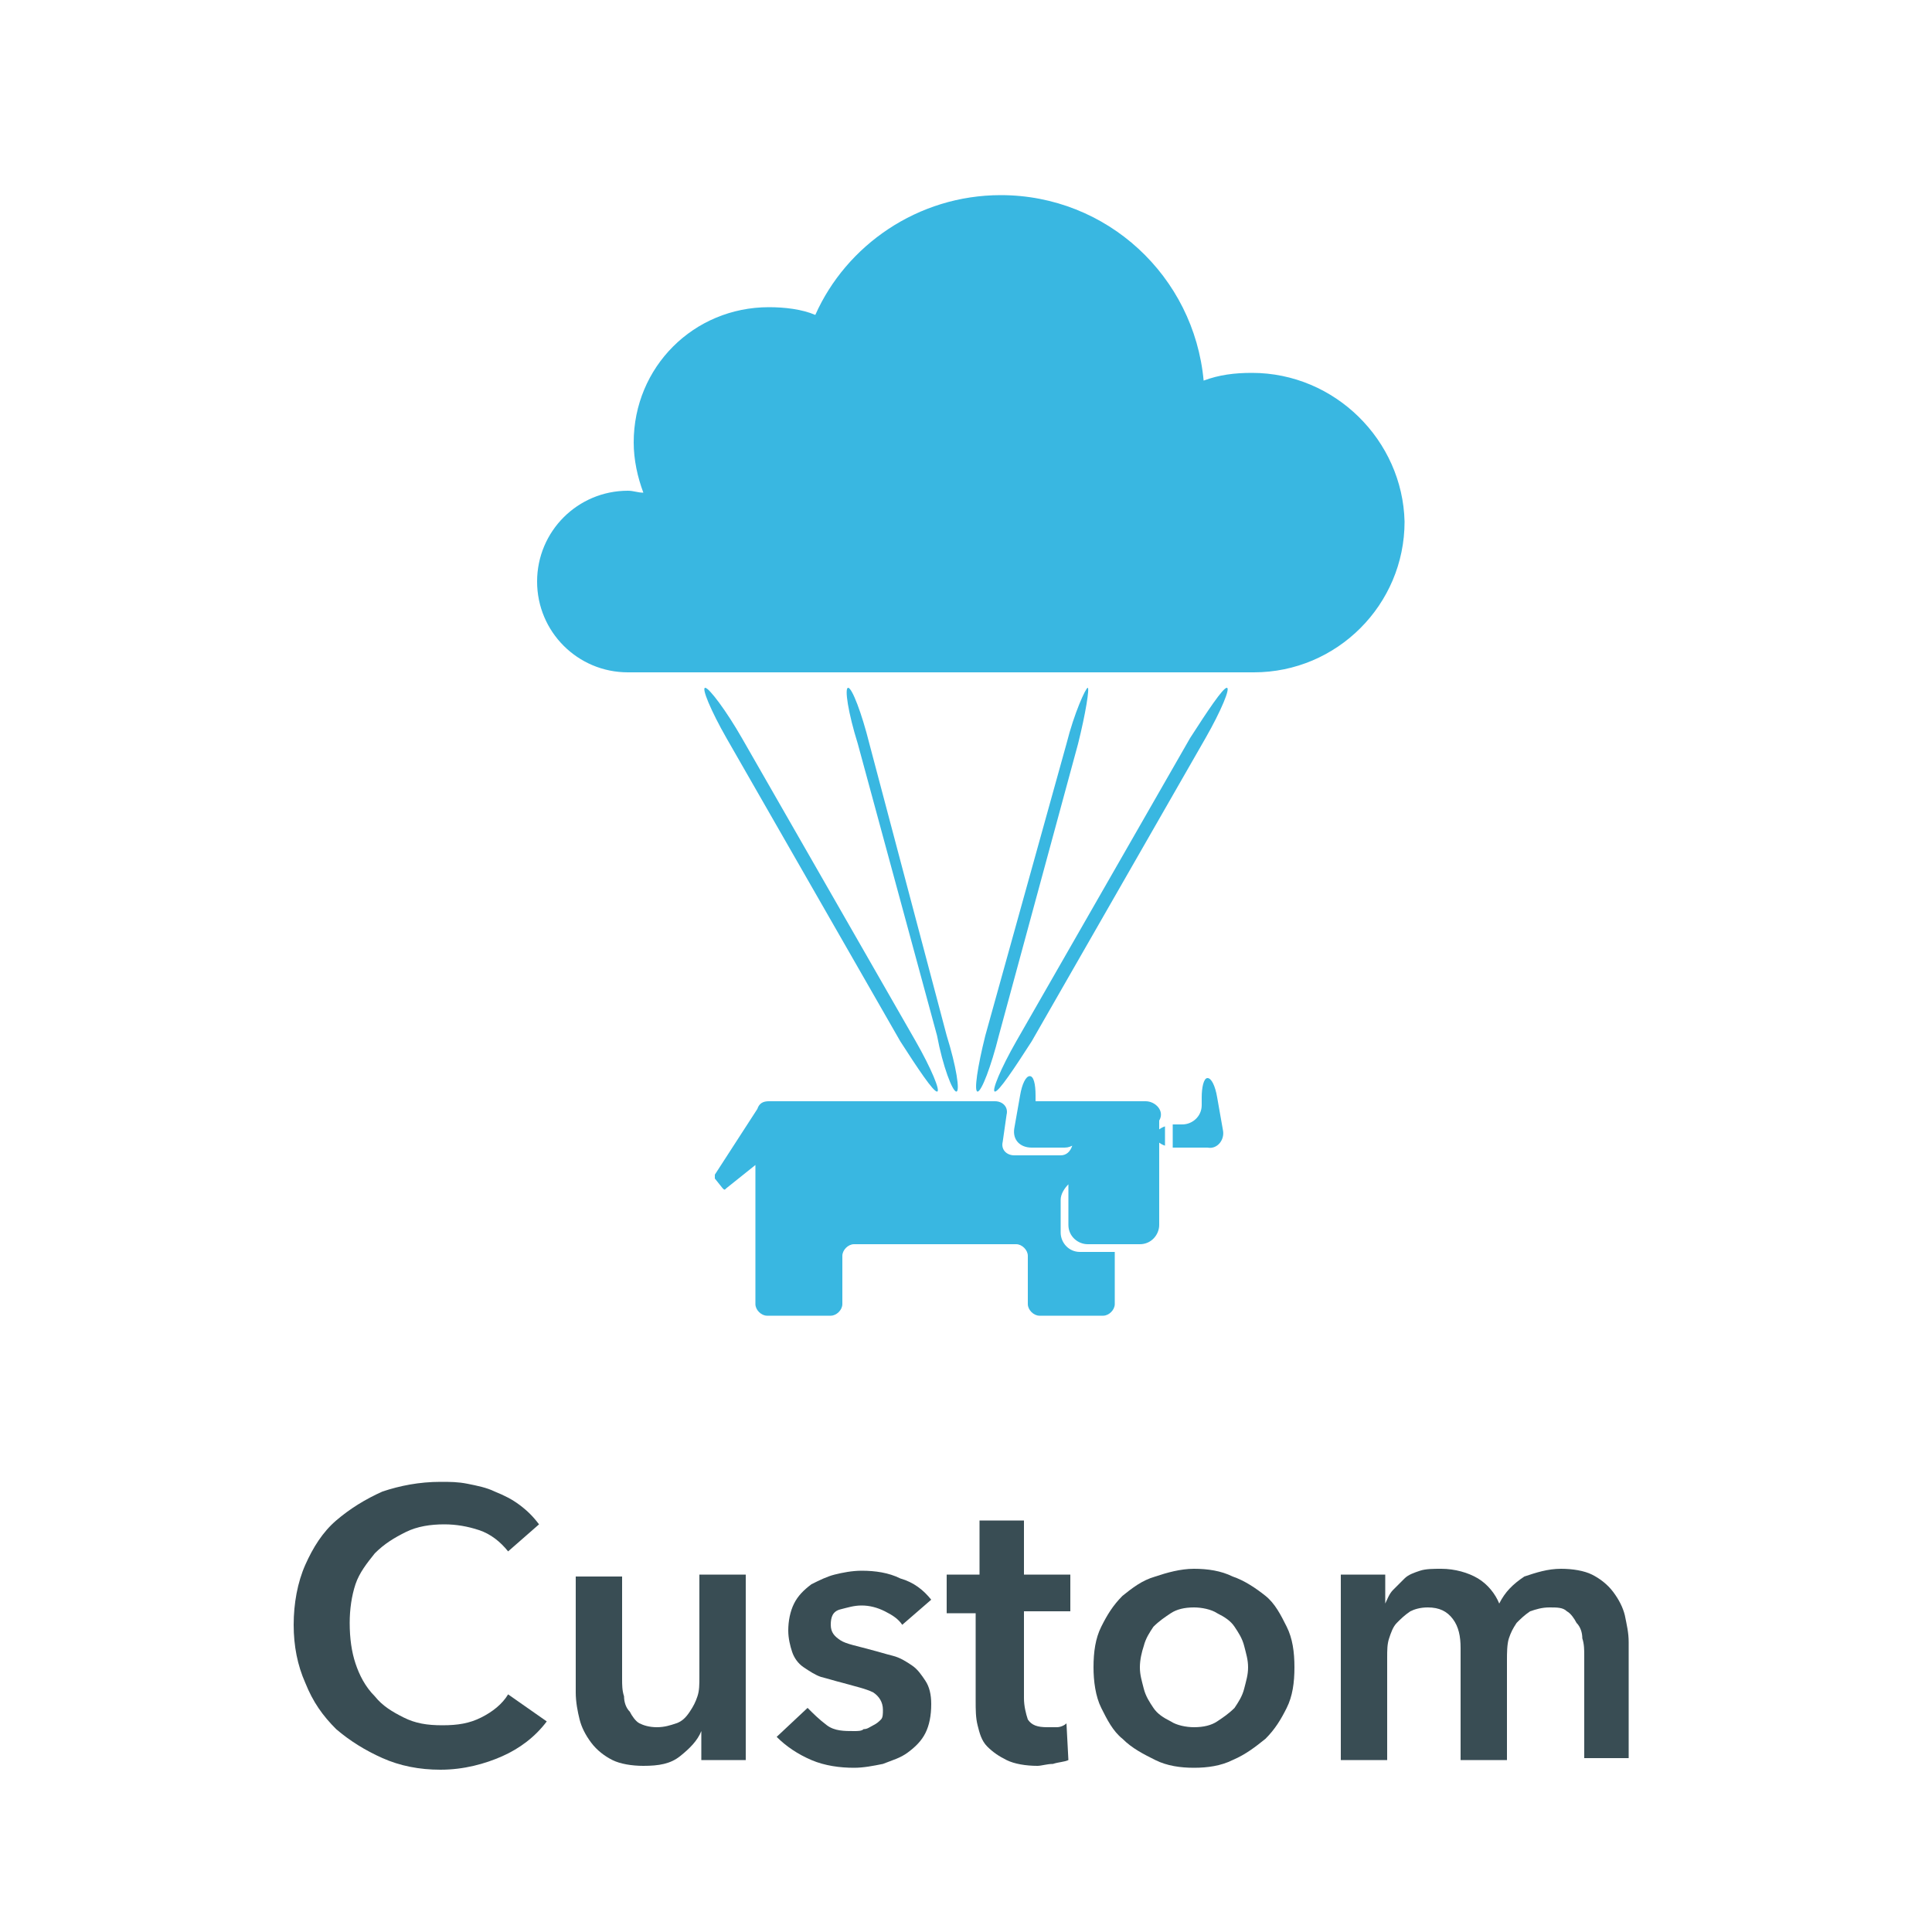
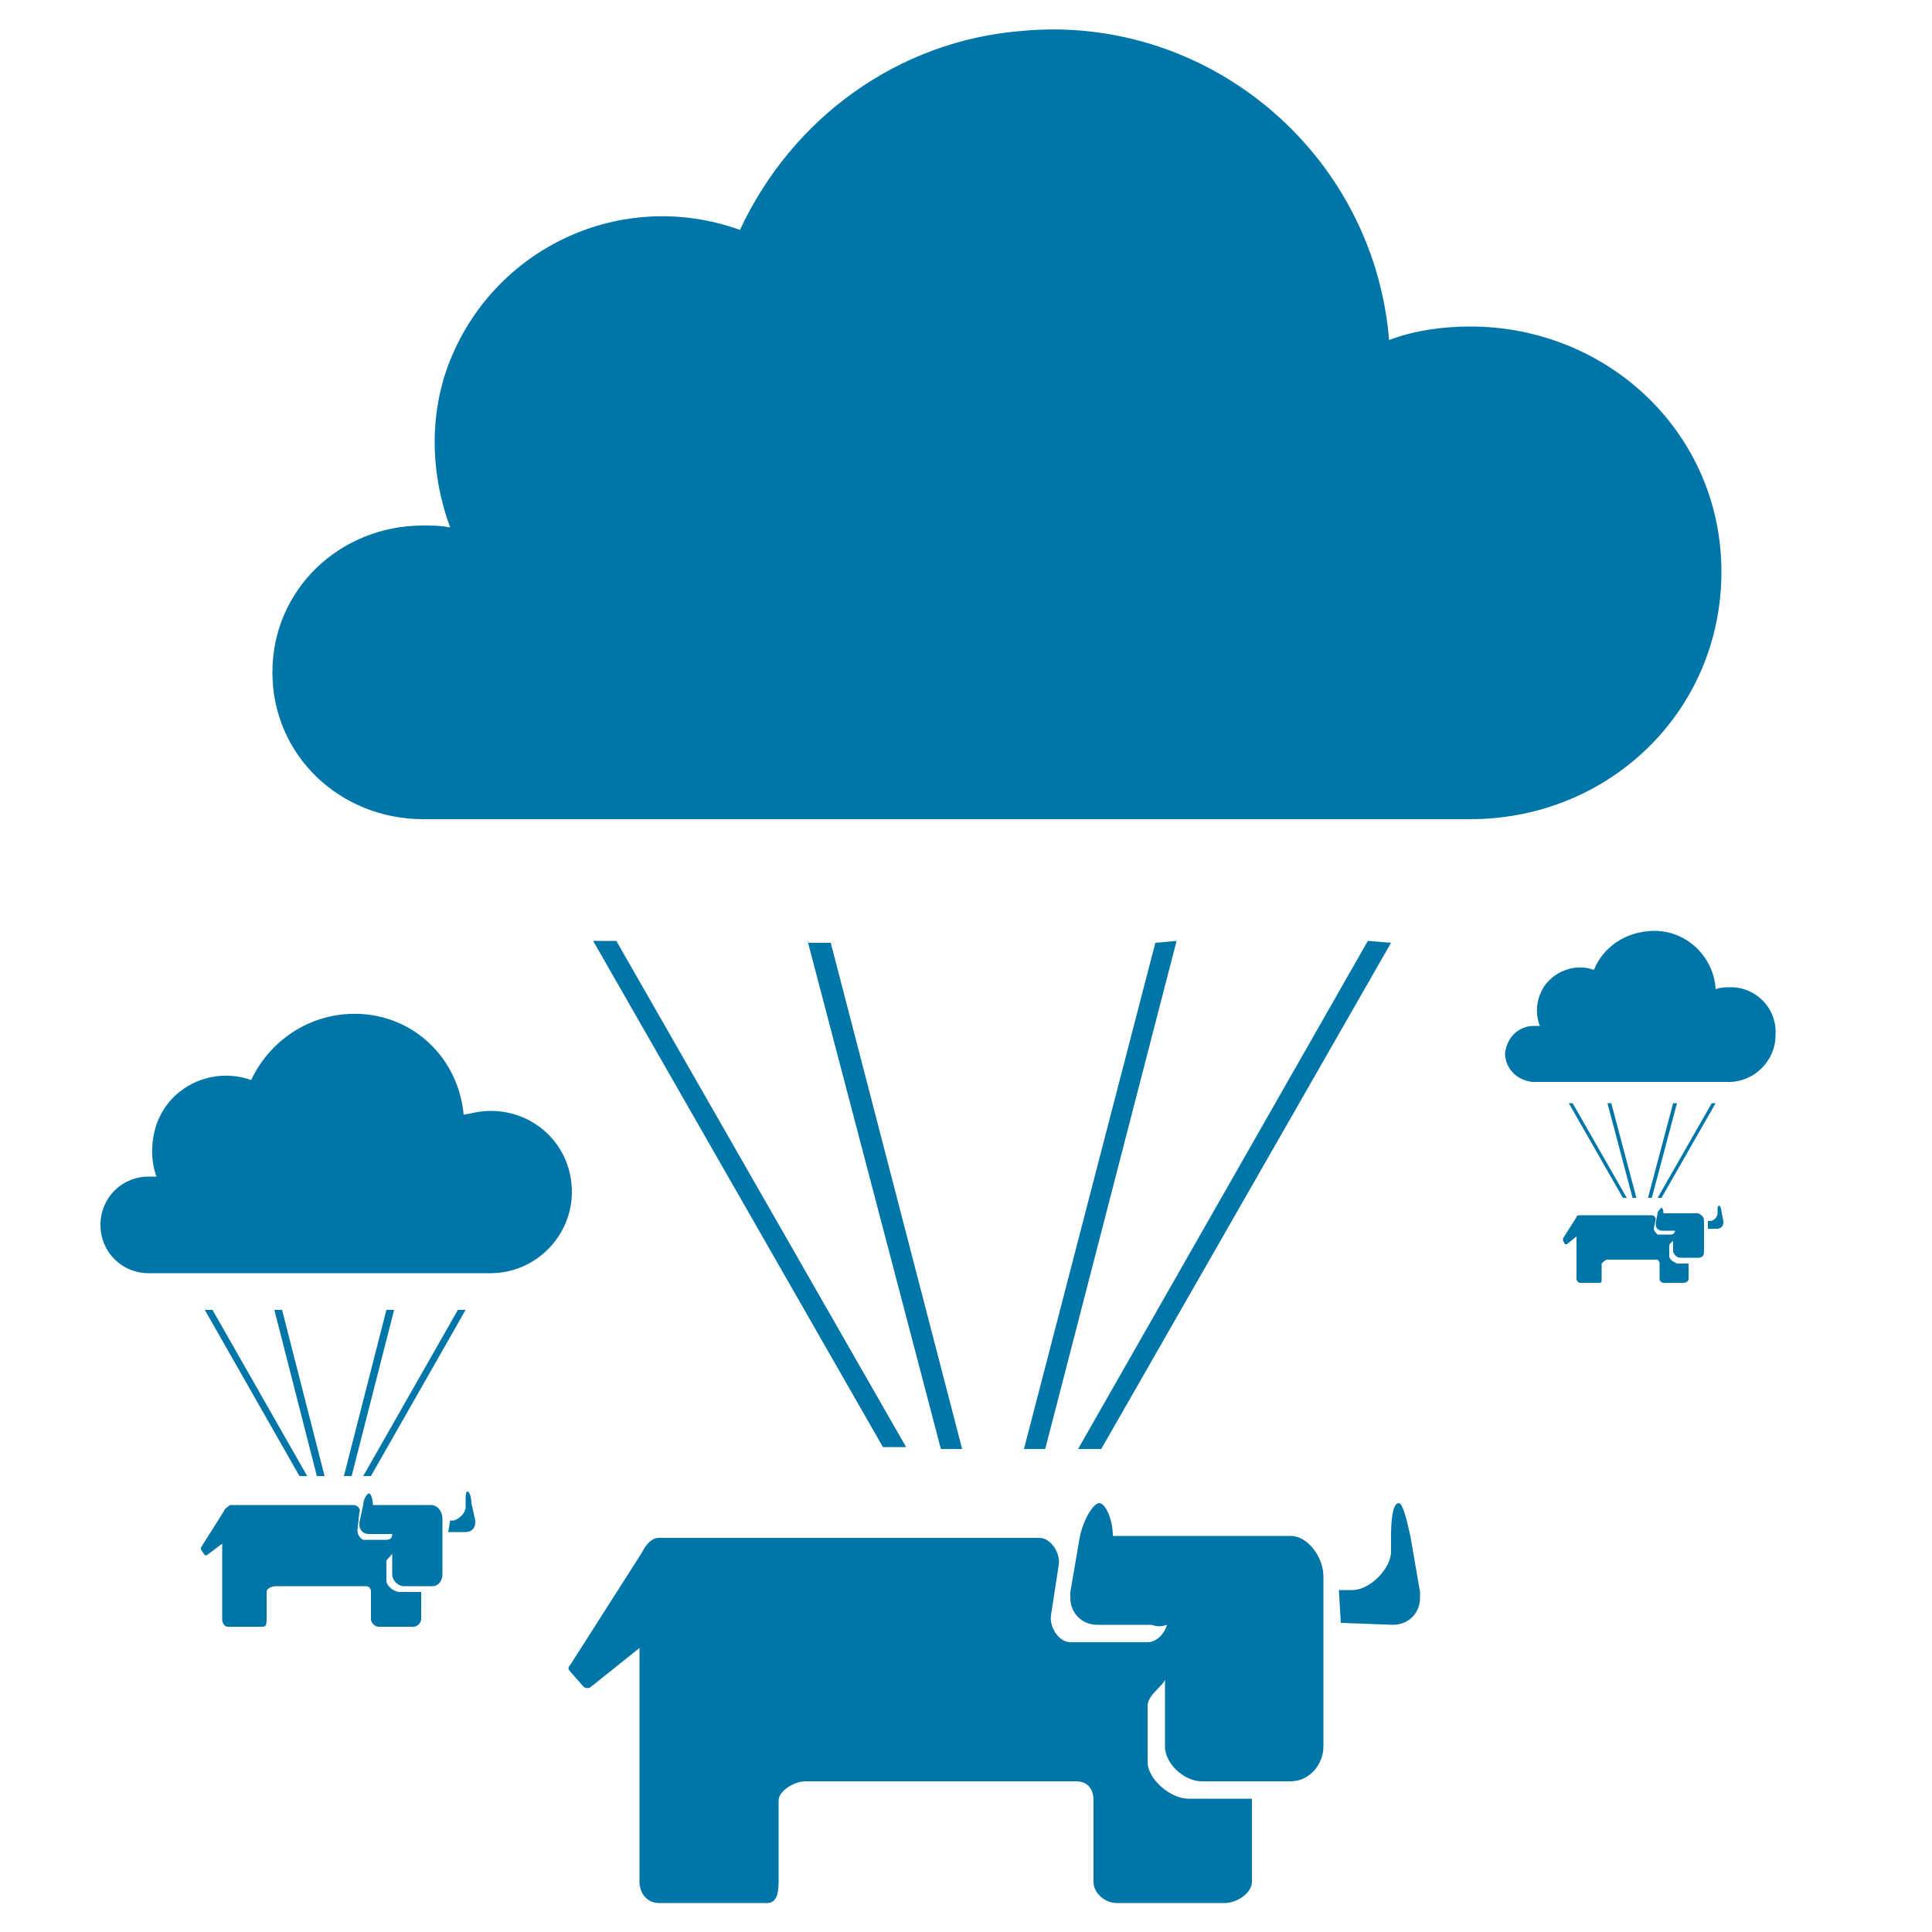
- <svg xmlns="http://www.w3.org/2000/svg" version="1.1" id="Layer_1" x="0px" y="0px" viewBox="0 0 100 100" enable-background="new 0 0 100 100" xml:space="preserve">
+ <svg xmlns="http://www.w3.org/2000/svg" version="1.1" id="Layer_1" x="0px" y="0px" viewBox="0 0 100 100" style="enable-background:new 0 0 100 100;" xml:space="preserve">
+   <style type="text/css">
+ 	.st0{fill:#0075A8;}
+ </style>
  <g>
-     <rect x="0.1" y="76" fill="none" width="100" height="24" />
-     <path fill="#394D54" d="M26.3,80.3c-0.4-0.5-0.9-0.9-1.5-1.1c-0.6-0.2-1.2-0.3-1.8-0.3c-0.7,0-1.4,0.1-2,0.4   c-0.6,0.3-1.1,0.6-1.6,1.1c-0.4,0.5-0.8,1-1,1.6c-0.2,0.6-0.3,1.3-0.3,2c0,0.8,0.1,1.5,0.3,2.1c0.2,0.6,0.5,1.2,1,1.7   c0.4,0.5,0.9,0.8,1.5,1.1c0.6,0.3,1.2,0.4,2,0.4c0.8,0,1.4-0.1,2-0.4c0.6-0.3,1.1-0.7,1.4-1.2l2,1.4c-0.6,0.8-1.4,1.4-2.3,1.8   c-0.9,0.4-2,0.7-3.2,0.7c-1.1,0-2.1-0.2-3-0.6c-0.9-0.4-1.7-0.9-2.4-1.5c-0.7-0.7-1.2-1.4-1.6-2.4c-0.4-0.9-0.6-1.9-0.6-3   c0-1.1,0.2-2.2,0.6-3.1c0.4-0.9,0.9-1.7,1.6-2.3c0.7-0.6,1.5-1.1,2.4-1.5c0.9-0.3,1.9-0.5,3-0.5c0.5,0,0.9,0,1.4,0.1   c0.5,0.1,1,0.2,1.4,0.4c0.5,0.2,0.9,0.4,1.3,0.7c0.4,0.3,0.7,0.6,1,1L26.3,80.3z" />
-     <path fill="#394D54" d="M38.6,91.1h-2.3v-1.5h0c-0.2,0.5-0.6,0.9-1.1,1.3c-0.5,0.4-1.1,0.5-1.9,0.5c-0.6,0-1.2-0.1-1.6-0.3   c-0.4-0.2-0.8-0.5-1.1-0.9S30.1,89.4,30,89s-0.2-0.9-0.2-1.4v-6h2.4v5.3c0,0.3,0,0.6,0.1,0.9c0,0.3,0.1,0.6,0.3,0.8   c0.1,0.2,0.3,0.5,0.5,0.6s0.5,0.2,0.9,0.2c0.4,0,0.7-0.1,1-0.2s0.5-0.3,0.7-0.6s0.3-0.5,0.4-0.8c0.1-0.3,0.1-0.6,0.1-1v-5.3h2.4   V91.1z" />
-     <path fill="#394D54" d="M46.7,84.1c-0.2-0.3-0.5-0.5-0.9-0.7c-0.4-0.2-0.8-0.3-1.2-0.3c-0.4,0-0.7,0.1-1.1,0.2s-0.5,0.4-0.5,0.8   s0.2,0.6,0.5,0.8s0.9,0.3,1.6,0.5c0.4,0.1,0.7,0.2,1.1,0.3c0.4,0.1,0.7,0.3,1,0.5c0.3,0.2,0.5,0.5,0.7,0.8c0.2,0.3,0.3,0.7,0.3,1.2   c0,0.6-0.1,1.1-0.3,1.5c-0.2,0.4-0.5,0.7-0.9,1c-0.4,0.3-0.8,0.4-1.3,0.6c-0.5,0.1-1,0.2-1.5,0.2c-0.7,0-1.5-0.1-2.2-0.4   c-0.7-0.3-1.3-0.7-1.8-1.2l1.6-1.5c0.3,0.3,0.6,0.6,1,0.9s0.9,0.3,1.4,0.3c0.2,0,0.4,0,0.5-0.1c0.2,0,0.3-0.1,0.5-0.2   c0.2-0.1,0.3-0.2,0.4-0.3c0.1-0.1,0.1-0.3,0.1-0.5c0-0.4-0.2-0.7-0.5-0.9c-0.4-0.2-0.9-0.3-1.6-0.5c-0.4-0.1-0.7-0.2-1.1-0.3   c-0.3-0.1-0.6-0.3-0.9-0.5c-0.3-0.2-0.5-0.5-0.6-0.8s-0.2-0.7-0.2-1.1c0-0.5,0.1-1,0.3-1.4c0.2-0.4,0.5-0.7,0.9-1   c0.4-0.2,0.8-0.4,1.2-0.5s0.9-0.2,1.4-0.2c0.7,0,1.4,0.1,2,0.4c0.7,0.2,1.2,0.6,1.6,1.1L46.7,84.1z" />
-     <path fill="#394D54" d="M49,83.4v-1.9h1.7v-2.8H53v2.8h2.4v1.9H53v4.5c0,0.4,0.1,0.8,0.2,1.1c0.2,0.3,0.5,0.4,1,0.4   c0.2,0,0.3,0,0.5,0s0.4-0.1,0.5-0.2l0.1,1.9c-0.2,0.1-0.5,0.1-0.8,0.2c-0.3,0-0.6,0.1-0.8,0.1c-0.6,0-1.2-0.1-1.6-0.3   c-0.4-0.2-0.7-0.4-1-0.7s-0.4-0.7-0.5-1.1c-0.1-0.4-0.1-0.8-0.1-1.3v-4.5H49z" />
-     <path fill="#394D54" d="M56.6,86.3c0-0.8,0.1-1.5,0.4-2.1s0.6-1.1,1.1-1.6c0.5-0.4,1-0.8,1.7-1c0.6-0.2,1.3-0.4,2-0.4   c0.7,0,1.4,0.1,2,0.4c0.6,0.2,1.2,0.6,1.7,1s0.8,1,1.1,1.6s0.4,1.3,0.4,2.1s-0.1,1.5-0.4,2.1S66,89.5,65.5,90   c-0.5,0.4-1,0.8-1.7,1.1c-0.6,0.3-1.3,0.4-2,0.4c-0.7,0-1.4-0.1-2-0.4c-0.6-0.3-1.2-0.6-1.7-1.1c-0.5-0.4-0.8-1-1.1-1.6   S56.6,87,56.6,86.3z M59,86.3c0,0.4,0.1,0.7,0.2,1.1s0.3,0.7,0.5,1s0.5,0.5,0.9,0.7c0.3,0.2,0.8,0.3,1.2,0.3c0.5,0,0.9-0.1,1.2-0.3   s0.6-0.4,0.9-0.7c0.2-0.3,0.4-0.6,0.5-1s0.2-0.7,0.2-1.1s-0.1-0.7-0.2-1.1c-0.1-0.4-0.3-0.7-0.5-1c-0.2-0.3-0.5-0.5-0.9-0.7   c-0.3-0.2-0.8-0.3-1.2-0.3c-0.5,0-0.9,0.1-1.2,0.3c-0.3,0.2-0.6,0.4-0.9,0.7c-0.2,0.3-0.4,0.6-0.5,1C59.1,85.5,59,85.9,59,86.3z" />
-     <path fill="#394D54" d="M80.8,81.2c0.6,0,1.2,0.1,1.6,0.3c0.4,0.2,0.8,0.5,1.1,0.9c0.3,0.4,0.5,0.8,0.6,1.2   c0.1,0.5,0.2,0.9,0.2,1.4v6H82v-5.3c0-0.3,0-0.6-0.1-0.9c0-0.3-0.1-0.6-0.3-0.8c-0.1-0.2-0.3-0.5-0.5-0.6c-0.2-0.2-0.5-0.2-0.9-0.2   c-0.4,0-0.7,0.1-1,0.2c-0.3,0.2-0.5,0.4-0.7,0.6c-0.2,0.3-0.3,0.5-0.4,0.8S78,85.6,78,85.9v5.2h-2.4v-5.8c0-0.6-0.1-1.1-0.4-1.5   c-0.3-0.4-0.7-0.6-1.3-0.6c-0.4,0-0.7,0.1-0.9,0.2c-0.3,0.2-0.5,0.4-0.7,0.6c-0.2,0.2-0.3,0.5-0.4,0.8c-0.1,0.3-0.1,0.6-0.1,1v5.3   h-2.4v-9.6h2.3v1.5h0c0.1-0.2,0.2-0.5,0.4-0.7c0.2-0.2,0.4-0.4,0.6-0.6c0.2-0.2,0.5-0.3,0.8-0.4c0.3-0.1,0.7-0.1,1.1-0.1   c0.7,0,1.4,0.2,1.9,0.5s0.9,0.8,1.1,1.3c0.3-0.6,0.7-1,1.3-1.4C79.5,81.4,80.1,81.2,80.8,81.2z" />
+     <path class="st0" d="M60.9,48.7L54.1,75H53l6.8-26.2L60.9,48.7L60.9,48.7z M70.8,48.7L55.8,75H57l15-26.2L70.8,48.7L70.8,48.7z    M41.8,48.7L48.7,75h1.1l-6.8-26.2H41.8L41.8,48.7z M30.7,48.7l15,26.2h1.2l-15-26.2C31.9,48.7,30.7,48.7,30.7,48.7z M69.4,84   C69.4,84,69.3,84,69.4,84l2.7,0.1c0.8,0,1.4-0.6,1.4-1.4c0-0.1,0-0.2,0-0.3l-0.5-2.9c-0.2-0.9-0.4-1.7-0.6-1.7   c-0.3,0-0.4,0.8-0.4,1.7v0.8c0,0.9-1.1,2-2,2h-0.7L69.4,84z M76.1,16.9c-1.4,0-2.9,0.2-4.2,0.7c-0.8-9.7-9.4-16.9-19-16   c-6.4,0.5-11.9,4.5-14.6,10.3c-6.1-2.2-12.8,0.9-15.1,7c-1,2.7-0.9,5.7,0.1,8.4c-0.5-0.1-0.9-0.1-1.4-0.1c-4.3,0-7.8,3.3-7.8,7.6   s3.5,7.6,7.8,7.6h54.2c7.2,0,13-5.6,13-12.8S83.2,16.9,76.1,16.9z M68.5,81.6v8.8c0,0.9-0.7,1.8-1.7,1.8h-4.6   c-0.9,0-1.9-0.9-1.9-1.8v-3.5c0,0.3-0.9,0.8-0.9,1.4v2.9c0,0.9,1.2,1.9,2.1,1.9h3.3v4.3c0,0.6-0.8,1.1-1.4,1.1h-5.6   c-0.6,0-1.2-0.5-1.2-1.1v-4.2c0-0.6-0.3-1-0.9-1h-14c-0.6,0-1.4,0.5-1.4,1v4.2c0,0.6-0.1,1.1-0.6,1.1h-5.6c-0.6,0-1-0.5-1-1.1V85.3   l-2.5,2c-0.1,0.1-0.3,0.1-0.4,0l-0.7-0.8c-0.1-0.1-0.1-0.2,0-0.3l3.7-5.8c0.2-0.4,0.5-0.8,0.9-0.8h19.7c0.6,0,1.1,0.8,1,1.4   l-0.4,2.6c-0.1,0.6,0.4,1.4,1,1.4h4c0.5,0,0.9-0.5,1-0.9c-0.3,0.1-0.5,0.1-0.8,0h-2.8c-0.8,0-1.4-0.6-1.4-1.4c0-0.1,0-0.2,0-0.3   l0.5-2.9c0.2-0.9,0.7-1.7,1-1.7s0.7,0.8,0.7,1.7v0.4c0,0-0.2-0.4-0.2-0.4h9.4C67.7,79.5,68.5,80.6,68.5,81.6z" />
+     <path class="st0" d="M20.4,67.8l-2.2,8.6h-0.4l2.2-8.6H20.4z M23.7,67.8l-4.9,8.6h0.4l4.9-8.6H23.7L23.7,67.8z M14.2,67.8l2.2,8.6   h0.4l-2.2-8.6H14.2L14.2,67.8z M10.6,67.8l4.9,8.6h0.4L11,67.8H10.6L10.6,67.8z M23.2,79.3C23.2,79.3,23.2,79.4,23.2,79.3l0.9,0   c0.3,0,0.5-0.2,0.5-0.5c0,0,0-0.1,0-0.1l-0.2-0.9c0-0.3-0.1-0.6-0.2-0.6c-0.1,0-0.1,0.2-0.1,0.6v0.2c0,0.3-0.3,0.6-0.6,0.7h-0.2   L23.2,79.3z M25.4,57.5c-0.5,0-0.9,0.1-1.4,0.2c-0.3-3.2-3-5.5-6.2-5.2c-2.1,0.2-3.9,1.5-4.8,3.4c-2-0.7-4.2,0.3-4.9,2.3   c-0.3,0.9-0.3,1.9,0,2.7c-0.1,0-0.3,0-0.4,0c-1.4,0-2.5,1.1-2.5,2.5c0,1.4,1.1,2.5,2.5,2.5c0,0,0,0,0,0h17.7c2.3,0,4.2-1.9,4.2-4.2   C29.6,59.3,27.7,57.5,25.4,57.5z M22.9,78.6v2.9c0,0.3-0.2,0.6-0.5,0.6h-1.5c-0.3,0-0.6-0.3-0.6-0.6v-1.1c0,0.1-0.3,0.3-0.3,0.4v1   c0,0.3,0.4,0.6,0.7,0.6h1.1v1.4c0,0.2-0.2,0.4-0.4,0.4h-1.8c-0.2,0-0.4-0.2-0.4-0.4v-1.4c0-0.2-0.1-0.3-0.3-0.3c0,0,0,0,0,0h-4.6   c-0.2,0-0.5,0.1-0.5,0.3v1.4c0,0.2,0,0.4-0.2,0.4h-1.8c-0.2,0-0.3-0.2-0.3-0.4v-3.9l-0.8,0.6c0,0-0.1,0-0.1,0l-0.2-0.3   c0,0,0-0.1,0-0.1l1.2-1.9c0-0.1,0.2-0.2,0.3-0.3h6.4c0.2,0,0.4,0.2,0.3,0.4c0,0,0,0,0,0l-0.1,0.9c0,0.2,0.1,0.4,0.3,0.5   c0,0,0,0,0,0H20c0.2,0,0.3-0.1,0.3-0.3c-0.1,0-0.2,0-0.3,0h-0.9c-0.3,0-0.5-0.2-0.5-0.5c0,0,0-0.1,0-0.1l0.2-0.9   c0-0.3,0.2-0.6,0.3-0.6s0.2,0.3,0.2,0.6V78c0,0,0-0.1-0.1-0.1h3.1C22.7,77.9,22.9,78.3,22.9,78.6z" />
+     <path class="st0" d="M86.8,57.1L85.5,62h-0.2l1.3-4.9H86.8z M88.6,57.1L85.8,62H86l2.8-4.9H88.6z M83.2,57.1l1.3,4.9h0.2l-1.3-4.9   H83.2L83.2,57.1z M81.2,57.1L84,62h0.2l-2.8-4.9H81.2z M88.4,63.6C88.4,63.6,88.4,63.7,88.4,63.6l0.5,0c0.1,0,0.3-0.1,0.3-0.3   c0,0,0,0,0-0.1l-0.1-0.5c0-0.2-0.1-0.3-0.1-0.3c-0.1,0-0.1,0.1-0.1,0.3v0.1c0,0.2-0.2,0.4-0.4,0.4h-0.1V63.6z M89.6,51.1   c-0.3,0-0.5,0-0.8,0.1c-0.1-1.8-1.7-3.2-3.5-3c-1.2,0.1-2.3,0.8-2.8,2c-1.1-0.4-2.4,0.2-2.8,1.3c-0.2,0.5-0.2,1.1,0,1.6   c-0.1,0-0.2,0-0.3,0c-0.8,0-1.4,0.6-1.5,1.4c0,0.8,0.6,1.4,1.4,1.5c0,0,0.1,0,0.1,0h10.1c1.3,0,2.4-1.1,2.4-2.4   C92,52.2,90.9,51.1,89.6,51.1L89.6,51.1z M88.2,63.2v1.6c0,0.2-0.1,0.3-0.3,0.3H87c-0.2,0-0.3-0.1-0.4-0.3v-0.6   c0,0.1-0.2,0.1-0.2,0.3V65c0,0.2,0.2,0.3,0.4,0.4h0.6v0.8c0,0.1-0.1,0.2-0.3,0.2h-1c-0.1,0-0.2-0.1-0.2-0.2v-0.8   c0-0.1-0.1-0.2-0.1-0.2c0,0,0,0,0,0h-2.6c-0.1,0-0.2,0.1-0.3,0.2v0.8c0,0.1,0,0.2-0.1,0.2h-1c-0.1,0-0.2-0.1-0.2-0.2c0,0,0,0,0,0   v-2.2l-0.5,0.4c0,0,0,0-0.1,0l-0.1-0.2c0,0,0,0,0-0.1l0.7-1.1c0-0.1,0.1-0.1,0.2-0.1h3.7c0.1,0,0.2,0.1,0.2,0.2c0,0,0,0,0,0   l-0.1,0.5c0,0.1,0.1,0.2,0.2,0.3c0,0,0,0,0,0h0.7c0.1,0,0.2-0.1,0.2-0.2c-0.1,0-0.1,0-0.2,0H86c-0.1,0-0.3-0.1-0.3-0.3   c0,0,0,0,0-0.1l0.1-0.5c0-0.1,0.1-0.2,0.2-0.3c0.1,0.1,0.1,0.2,0.1,0.3v0.1c0,0,0,0,0-0.1h1.8C88.1,62.9,88.2,63,88.2,63.2   L88.2,63.2z" />
  </g>
-   <g>
-     <g>
-       <g>
-         <path fill="#39B7E1" d="M50.6,56.5c0.2,0,0.7-1.3,1.1-2.9l4.1-15.1c0.4-1.6,0.6-2.9,0.5-2.9s-0.7,1.3-1.1,2.9L51,53.6     C50.6,55.2,50.4,56.5,50.6,56.5z" />
-       </g>
-       <g>
-         <path fill="#39B7E1" d="M51.5,56.5c0.2,0,1-1.2,1.9-2.6l9-15.7c0.8-1.4,1.3-2.6,1.1-2.6s-1,1.2-1.9,2.6l-9,15.7     C51.8,55.3,51.3,56.5,51.5,56.5z" />
-       </g>
-       <g>
-         <path fill="#39B7E1" d="M49.5,56.5c0.2,0,0-1.3-0.5-2.9L45,38.5c-0.4-1.6-0.9-2.9-1.1-2.9s0,1.3,0.5,2.9l4.1,15.1     C48.8,55.2,49.3,56.5,49.5,56.5z" />
-       </g>
-       <g>
-         <path fill="#39B7E1" d="M48.5,56.5c0.2,0-0.3-1.2-1.1-2.6l-9-15.7c-0.8-1.4-1.7-2.6-1.9-2.6c-0.2,0,0.3,1.2,1.1,2.6l9,15.7     C47.5,55.3,48.3,56.5,48.5,56.5z" />
-       </g>
-     </g>
-   </g>
-   <g>
-     <g>
-       <path fill="#39B7E1" d="M63.3,58.5L63,56.8c-0.1-0.6-0.3-1-0.5-1c-0.2,0-0.3,0.5-0.3,1v0.4c0,0.6-0.5,1-1,1h-0.4c0,0-0.1,0-0.1,0    v1.2c0,0,0.1,0,0.1,0h1.7C63,59.5,63.4,59,63.3,58.5z" />
-       <path fill="#39B7E1" d="M60.3,58.3c-0.3,0.1-0.5,0.3-0.5,0.5s0.2,0.4,0.5,0.5V58.3z" />
-     </g>
-   </g>
-   <path fill="#39B7E1" d="M64.8,19.3c-0.9,0-1.7,0.1-2.5,0.4c-0.5-5.4-5-9.6-10.5-9.6c-4.3,0-8,2.6-9.6,6.2c-0.7-0.3-1.6-0.4-2.4-0.4  c-3.9,0-7,3.1-7,7c0,0.9,0.2,1.8,0.5,2.6c-0.3,0-0.5-0.1-0.8-0.1c-2.6,0-4.7,2.1-4.7,4.7s2.1,4.7,4.7,4.7h32.4  c4.3,0,7.8-3.5,7.8-7.8C72.6,22.8,69.1,19.3,64.8,19.3z" />
-   <path fill="#39B7E1" d="M59.3,57h-2.7c0,0,0,0-0.1,0h-2.8c0,0-0.1,0-0.1,0v-0.3c0-0.6-0.1-1-0.3-1c-0.2,0-0.4,0.4-0.5,1l-0.3,1.7  c-0.1,0.6,0.3,1,0.9,1H55c0.2,0,0.3,0,0.5-0.1c-0.1,0.3-0.3,0.5-0.6,0.5h-2.4c-0.4,0-0.7-0.3-0.6-0.7l0.2-1.4  c0.1-0.4-0.2-0.7-0.6-0.7H39.8c-0.3,0-0.5,0.1-0.6,0.4L37,60.8c0,0.1,0,0.1,0,0.2l0.4,0.5c0.1,0.1,0.1,0.1,0.2,0l1.5-1.2v7.2  c0,0.3,0.3,0.6,0.6,0.6h3.3c0.3,0,0.6-0.3,0.6-0.6V65c0-0.3,0.3-0.6,0.6-0.6h8.4c0.3,0,0.6,0.3,0.6,0.6v2.5c0,0.3,0.3,0.6,0.6,0.6  h3.3c0.3,0,0.6-0.3,0.6-0.6v-2.7h-1.8c-0.6,0-1-0.5-1-1v-1.7c0-0.3,0.2-0.6,0.4-0.8v2.1c0,0.6,0.5,1,1,1h2.7c0.6,0,1-0.5,1-1V58  C60.3,57.5,59.8,57,59.3,57z" />
-   <g>
- </g>
-   <g>
- </g>
-   <g>
- </g>
-   <g>
- </g>
-   <g>
- </g>
-   <g>
- </g>
-   <g>
- </g>
-   <g>
- </g>
-   <g>
- </g>
-   <g>
- </g>
-   <g>
- </g>
-   <g>
- </g>
-   <g>
- </g>
-   <g>
- </g>
-   <g>
- </g>
</svg>
